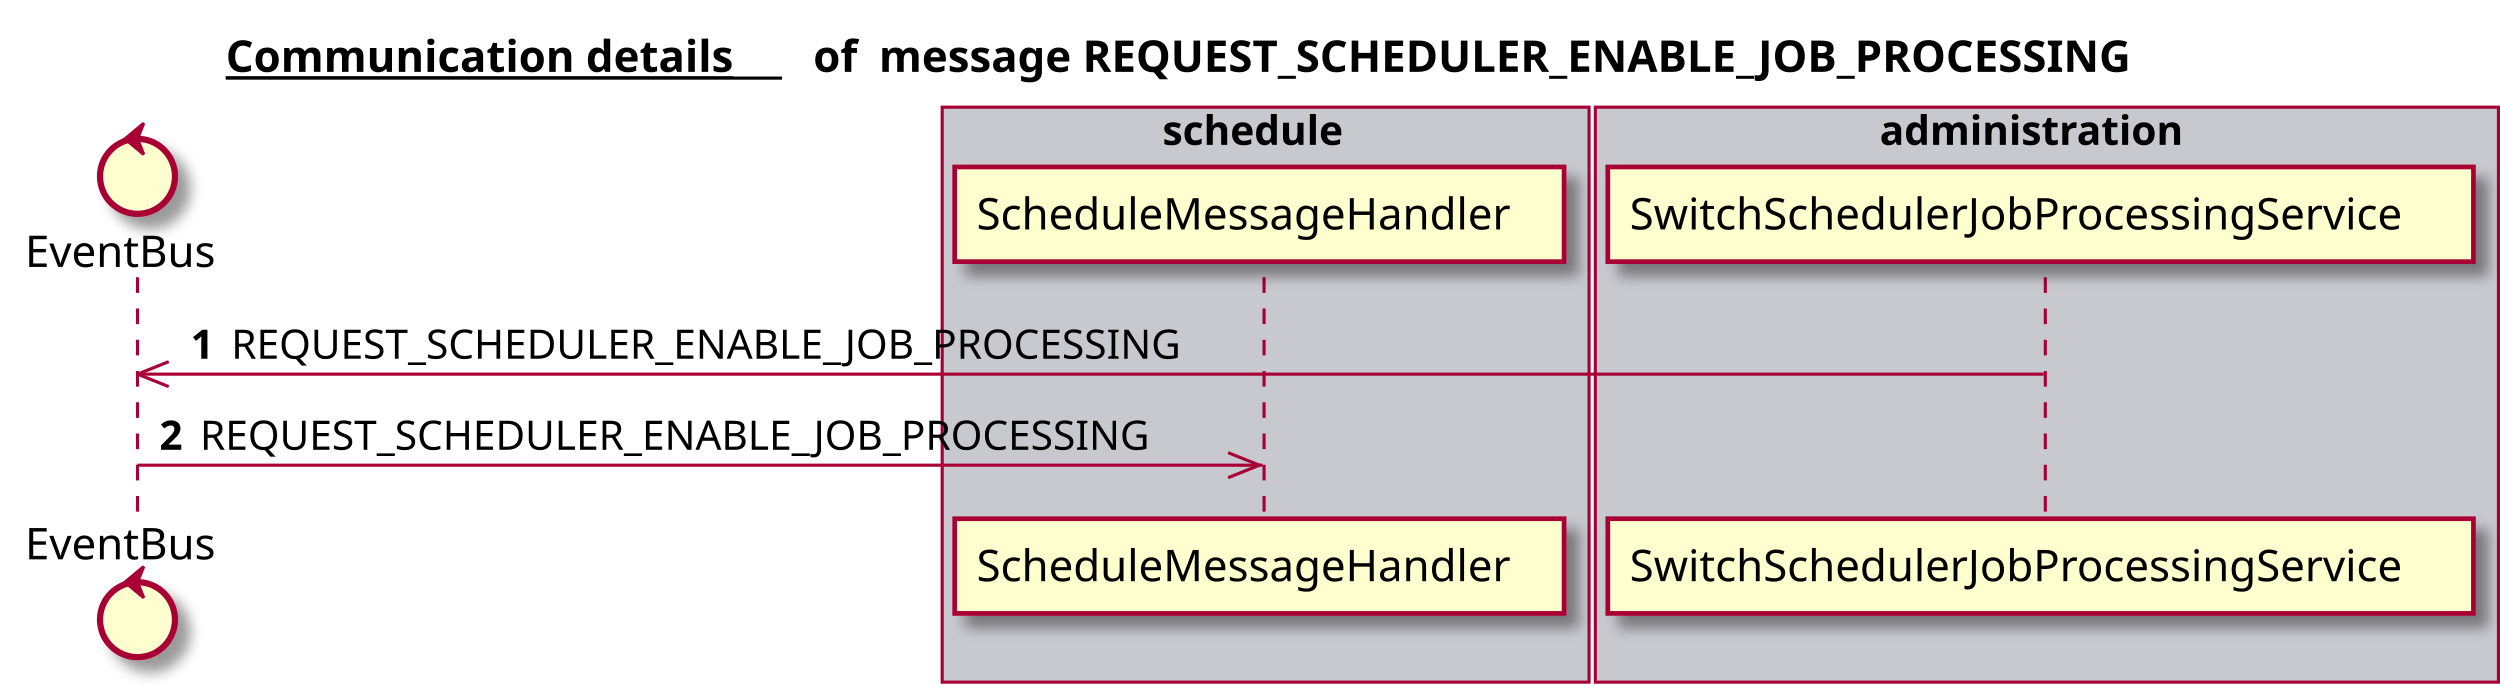
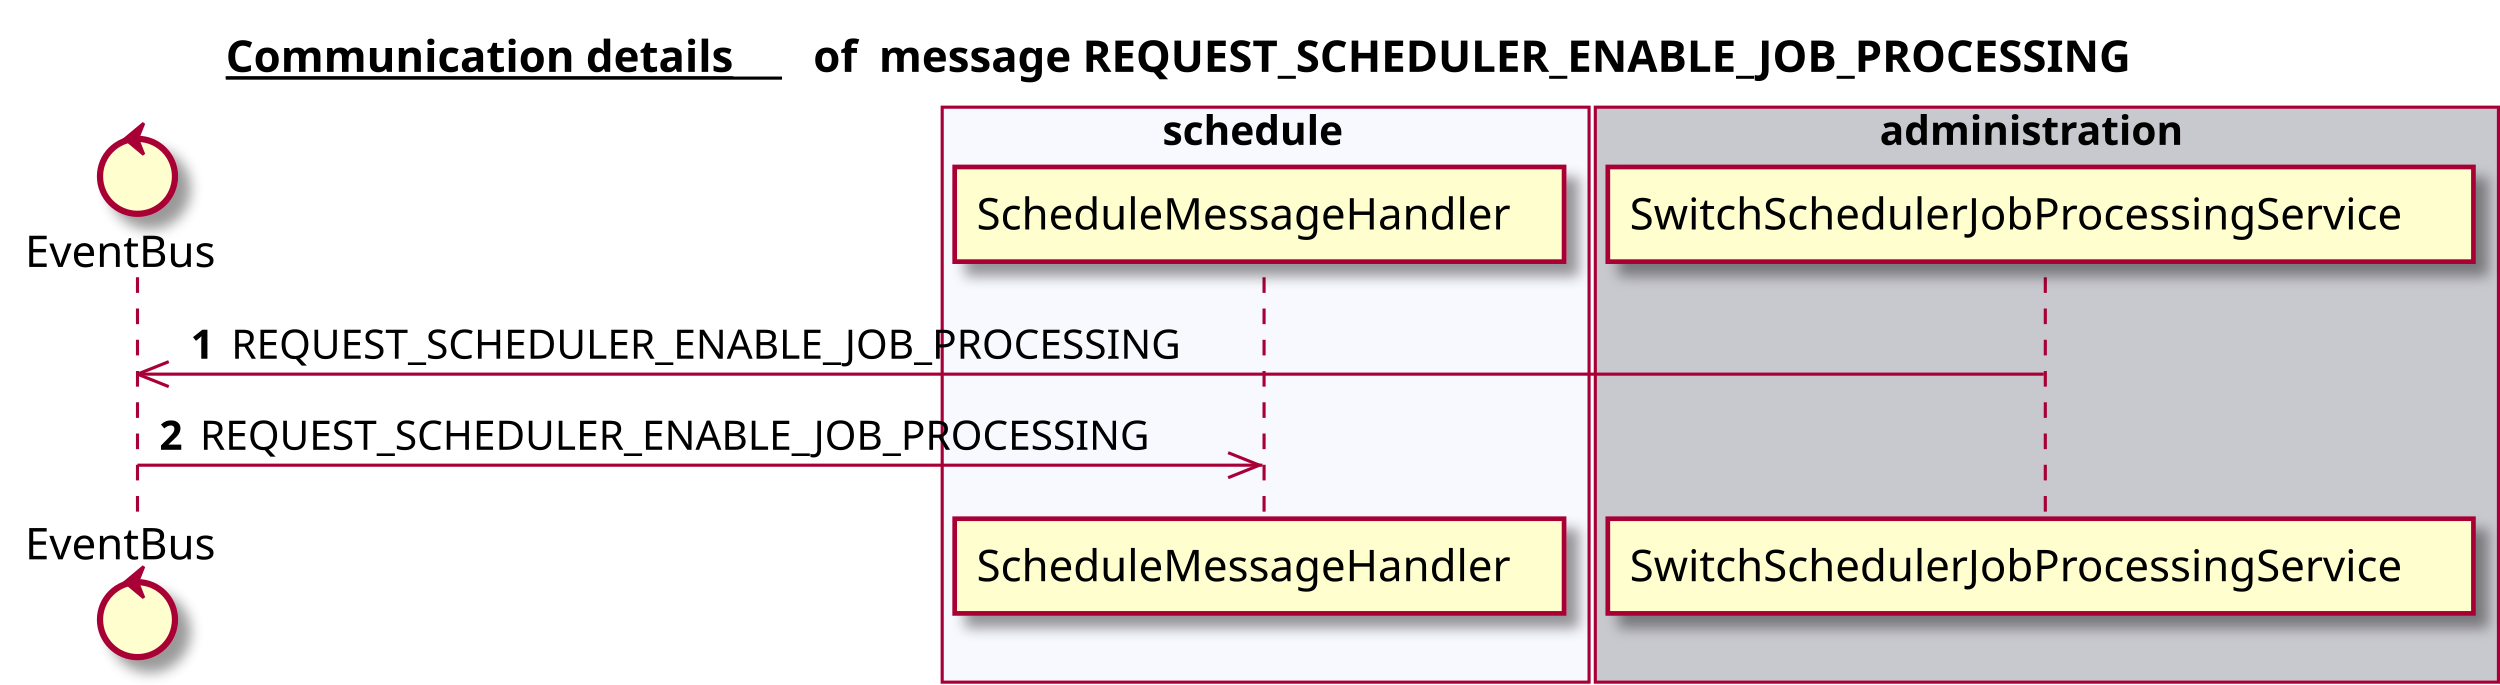
<svg xmlns="http://www.w3.org/2000/svg" contentScriptType="application/ecmascript" contentStyleType="text/css" height="219px" preserveAspectRatio="none" style="width:800px;height:219px;" version="1.1" viewBox="0 0 800 219" width="800px" zoomAndPan="magnify">
  <defs>
-     <filter height="300%" id="frb3rm3" width="300%" x="-1" y="-1">
+     <filter height="300%" id="fgo3l9n" width="300%" x="-1" y="-1">
      <feGaussianBlur result="blurOut" stdDeviation="2.0" />
      <feColorMatrix in="blurOut" result="blurOut2" type="matrix" values="0 0 0 0 0 0 0 0 0 0 0 0 0 0 0 0 0 0 .4 0" />
      <feOffset dx="4.0" dy="4.0" in="blurOut2" result="blurOut3" />
      <feBlend in="SourceGraphic" in2="blurOut3" mode="normal" />
    </filter>
  </defs>
  <g>
    <text fill="#000000" font-family="sans-serif" font-size="14" font-weight="bold" lengthAdjust="spacingAndGlyphs" text-decoration="underline" textLength="178" x="72.25" y="22.995">Communication details</text>
    <line style="stroke: #000000; stroke-width: 1.0;" x1="72.25" x2="250.25" y1="24.995" y2="24.995" />
    <text fill="#000000" font-family="sans-serif" font-size="14" font-weight="bold" lengthAdjust="spacingAndGlyphs" textLength="16" x="260.25" y="22.995">of</text>
    <text fill="#000000" font-family="sans-serif" font-size="14" font-weight="bold" lengthAdjust="spacingAndGlyphs" textLength="450" x="281.25" y="22.995">message REQUEST_SCHEDULER_ENABLE_JOB_PROCESSING</text>
-     <rect fill="#C8C8CF" height="183.992" style="stroke: #A80036; stroke-width: 1.0;" width="207" x="301.5" y="34.297" />
+     <rect fill="#F8F8FF" height="183.992" style="stroke: #A80036; stroke-width: 1.0;" width="207" x="301.5" y="34.297" />
    <text fill="#000000" font-family="sans-serif" font-size="13" font-weight="bold" lengthAdjust="spacingAndGlyphs" textLength="66" x="372" y="46.364">schedule</text>
    <rect fill="#C8C8CF" height="183.992" style="stroke: #A80036; stroke-width: 1.0;" width="289" x="510.5" y="34.297" />
    <text fill="#000000" font-family="sans-serif" font-size="13" font-weight="bold" lengthAdjust="spacingAndGlyphs" textLength="107" x="601.5" y="46.364">administration</text>
    <line style="stroke: #A80036; stroke-width: 1.0; stroke-dasharray: 5.0,5.0;" x1="44" x2="44" y1="88.727" y2="166.992" />
    <line style="stroke: #A80036; stroke-width: 1.0; stroke-dasharray: 5.0,5.0;" x1="404.5" x2="404.5" y1="88.727" y2="166.992" />
    <line style="stroke: #A80036; stroke-width: 1.0; stroke-dasharray: 5.0,5.0;" x1="654.5" x2="654.5" y1="88.727" y2="166.992" />
    <text fill="#000000" font-family="sans-serif" font-size="14" lengthAdjust="spacingAndGlyphs" textLength="66" x="8" y="85.425">EventBus</text>
-     <ellipse cx="44" cy="56.43" fill="#FEFECE" filter="url(#frb3rm3)" rx="12" ry="12" style="stroke: #A80036; stroke-width: 2.0;" />
+     <ellipse cx="44" cy="56.43" fill="#FEFECE" filter="url(#fgo3l9n)" rx="12" ry="12" style="stroke: #A80036; stroke-width: 2.0;" />
    <polygon fill="#A80036" points="40,44.43,46,39.43,44,44.43,46,49.43,40,44.43" style="stroke: #A80036; stroke-width: 1.0;" />
    <text fill="#000000" font-family="sans-serif" font-size="14" lengthAdjust="spacingAndGlyphs" textLength="66" x="8" y="178.987">EventBus</text>
-     <ellipse cx="44" cy="198.289" fill="#FEFECE" filter="url(#frb3rm3)" rx="12" ry="12" style="stroke: #A80036; stroke-width: 2.0;" />
+     <ellipse cx="44" cy="198.289" fill="#FEFECE" filter="url(#fgo3l9n)" rx="12" ry="12" style="stroke: #A80036; stroke-width: 2.0;" />
    <polygon fill="#A80036" points="40,186.289,46,181.289,44,186.289,46,191.289,40,186.289" style="stroke: #A80036; stroke-width: 1.0;" />
-     <rect fill="#FEFECE" filter="url(#frb3rm3)" height="30.297" style="stroke: #A80036; stroke-width: 1.5;" width="195" x="305.5" y="53.43" />
+     <rect fill="#FEFECE" filter="url(#fgo3l9n)" height="30.297" style="stroke: #A80036; stroke-width: 1.5;" width="195" x="305.5" y="53.43" />
    <text fill="#000000" font-family="sans-serif" font-size="14" lengthAdjust="spacingAndGlyphs" textLength="181" x="312.5" y="73.425">ScheduleMessageHandler</text>
-     <rect fill="#FEFECE" filter="url(#frb3rm3)" height="30.297" style="stroke: #A80036; stroke-width: 1.5;" width="195" x="305.5" y="165.992" />
+     <rect fill="#FEFECE" filter="url(#fgo3l9n)" height="30.297" style="stroke: #A80036; stroke-width: 1.5;" width="195" x="305.5" y="165.992" />
    <text fill="#000000" font-family="sans-serif" font-size="14" lengthAdjust="spacingAndGlyphs" textLength="181" x="312.5" y="185.987">ScheduleMessageHandler</text>
-     <rect fill="#FEFECE" filter="url(#frb3rm3)" height="30.297" style="stroke: #A80036; stroke-width: 1.5;" width="277" x="514.5" y="53.43" />
+     <rect fill="#FEFECE" filter="url(#fgo3l9n)" height="30.297" style="stroke: #A80036; stroke-width: 1.5;" width="277" x="514.5" y="53.43" />
    <text fill="#000000" font-family="sans-serif" font-size="14" lengthAdjust="spacingAndGlyphs" textLength="263" x="521.5" y="73.425">SwitchSchedulerJobProcessingService</text>
-     <rect fill="#FEFECE" filter="url(#frb3rm3)" height="30.297" style="stroke: #A80036; stroke-width: 1.5;" width="277" x="514.5" y="165.992" />
+     <rect fill="#FEFECE" filter="url(#fgo3l9n)" height="30.297" style="stroke: #A80036; stroke-width: 1.5;" width="277" x="514.5" y="165.992" />
    <text fill="#000000" font-family="sans-serif" font-size="14" lengthAdjust="spacingAndGlyphs" textLength="263" x="521.5" y="185.987">SwitchSchedulerJobProcessingService</text>
    <line style="stroke: #A80036; stroke-width: 1.0;" x1="44" x2="54" y1="119.727" y2="115.727" />
    <line style="stroke: #A80036; stroke-width: 1.0;" x1="44" x2="54" y1="119.727" y2="123.727" />
    <line style="stroke: #A80036; stroke-width: 1.0;" x1="44" x2="654" y1="119.727" y2="119.727" />
    <text fill="#000000" font-family="sans-serif" font-size="13" font-weight="bold" lengthAdjust="spacingAndGlyphs" textLength="9" x="61" y="114.793">1</text>
    <text fill="#000000" font-family="sans-serif" font-size="13" lengthAdjust="spacingAndGlyphs" textLength="324" x="74" y="114.793">REQUEST_SCHEDULER_ENABLE_JOB_PROCESSING</text>
    <line style="stroke: #A80036; stroke-width: 1.0;" x1="403" x2="393" y1="148.859" y2="144.859" />
    <line style="stroke: #A80036; stroke-width: 1.0;" x1="403" x2="393" y1="148.859" y2="152.859" />
    <line style="stroke: #A80036; stroke-width: 1.0;" x1="44" x2="404" y1="148.859" y2="148.859" />
    <text fill="#000000" font-family="sans-serif" font-size="13" font-weight="bold" lengthAdjust="spacingAndGlyphs" textLength="9" x="51" y="143.926">2</text>
    <text fill="#000000" font-family="sans-serif" font-size="13" lengthAdjust="spacingAndGlyphs" textLength="324" x="64" y="143.926">REQUEST_SCHEDULER_ENABLE_JOB_PROCESSING</text>
  </g>
</svg>
